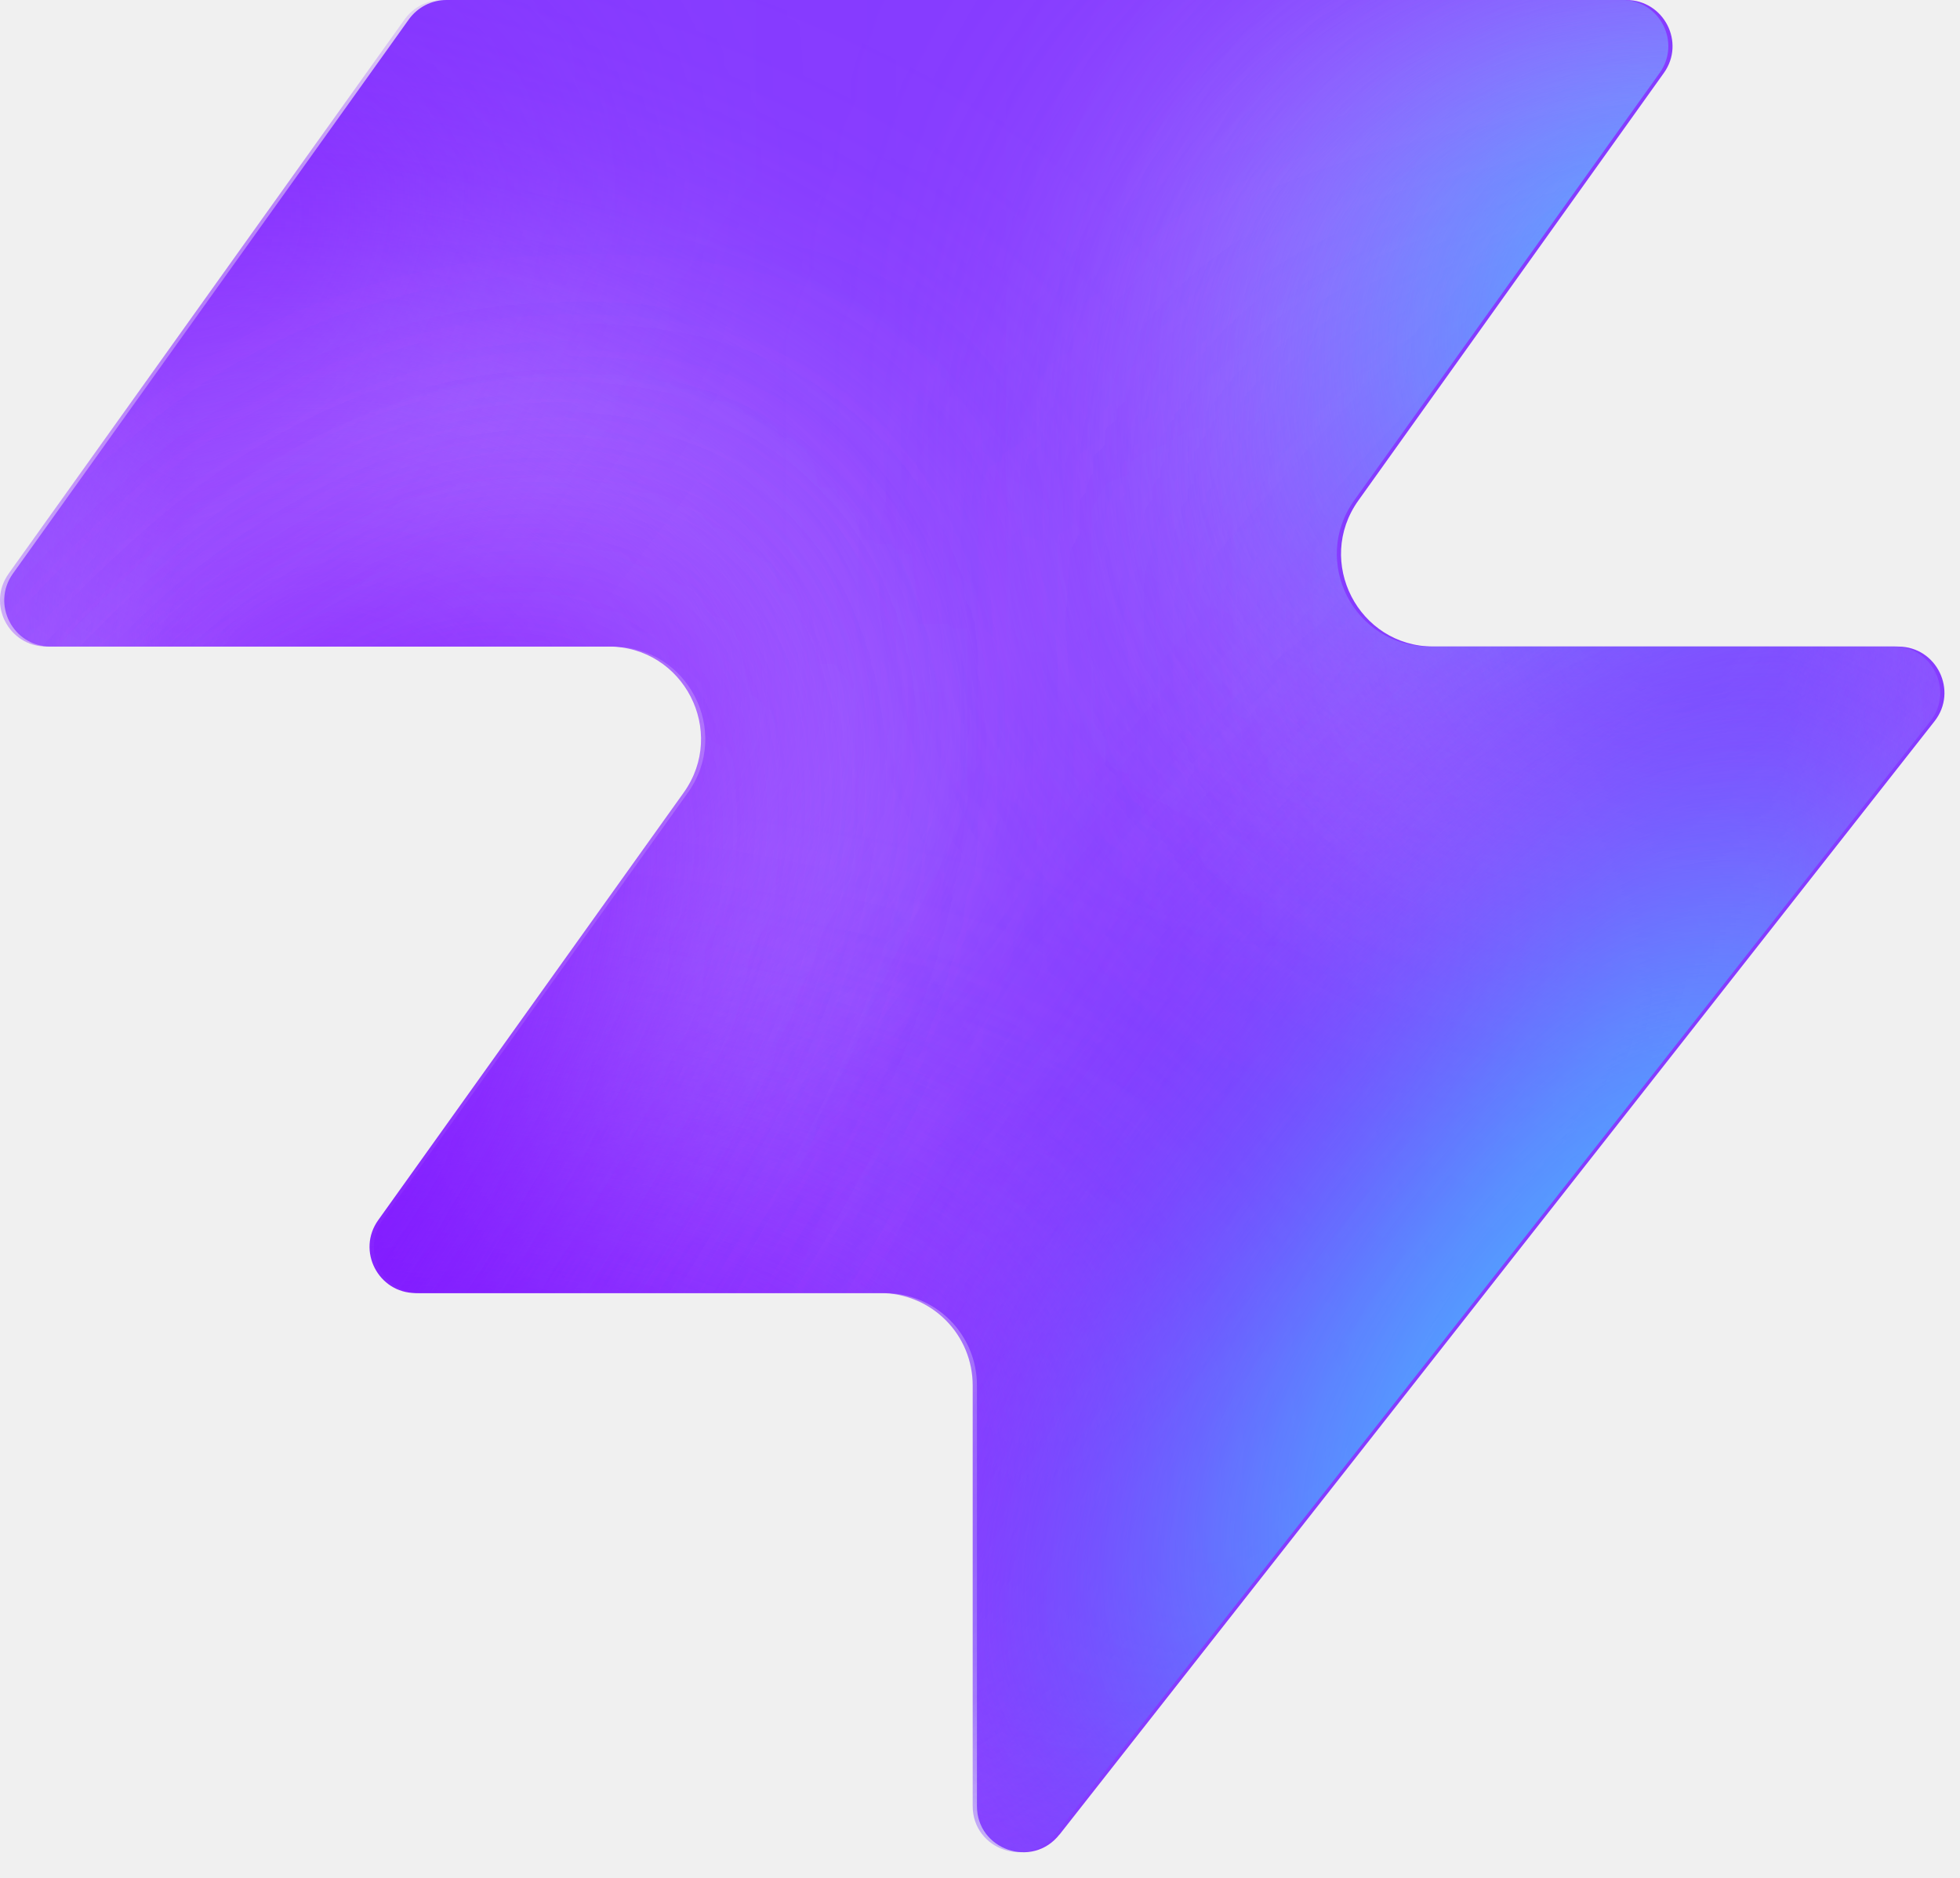
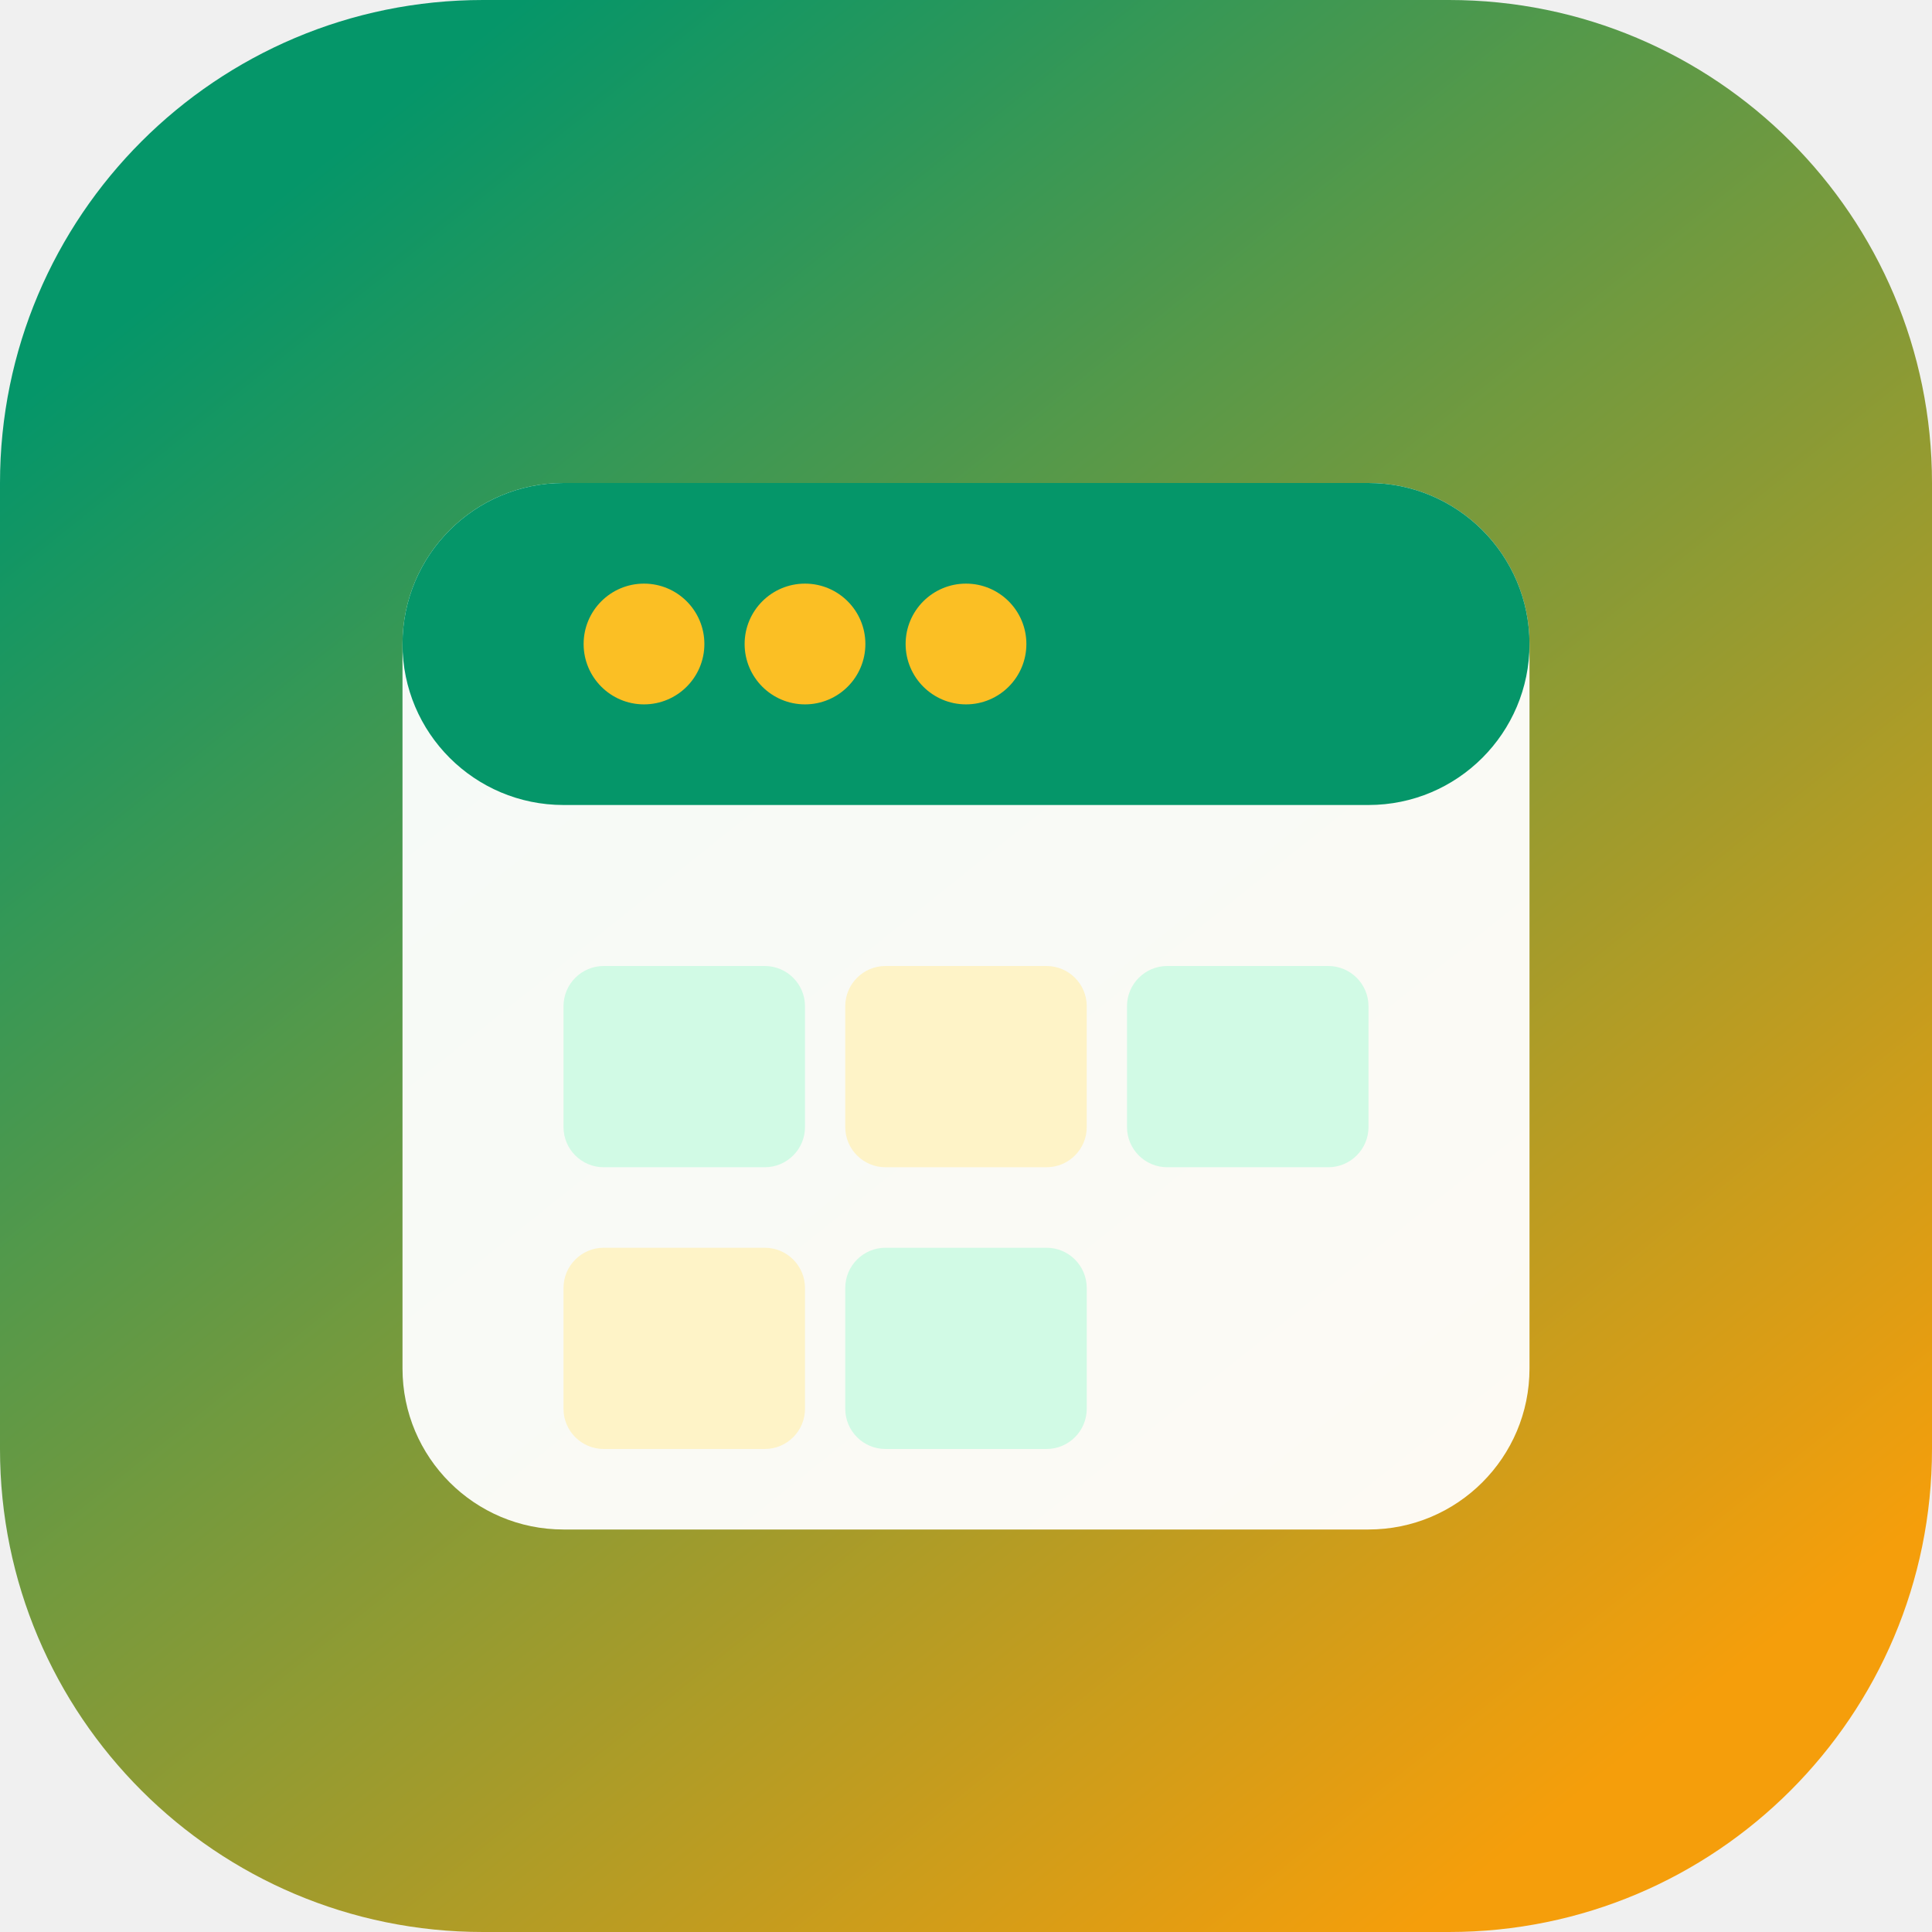
- <svg xmlns="http://www.w3.org/2000/svg" width="48" height="46" fill="none" viewBox="0 0 48 46">
-   <path fill="#863bff" d="M25.946 44.938c-.664.845-2.021.375-2.021-.698V33.937a2.26 2.26 0 0 0-2.262-2.262H10.287c-.92 0-1.456-1.04-.92-1.788l7.48-10.471c1.07-1.497 0-3.578-1.842-3.578H1.237c-.92 0-1.456-1.04-.92-1.788L10.013.474c.214-.297.556-.474.92-.474h28.894c.92 0 1.456 1.04.92 1.788l-7.48 10.471c-1.07 1.498 0 3.579 1.842 3.579h11.377c.943 0 1.473 1.088.89 1.83L25.947 44.94z" style="fill:#863bff;fill:color(display-p3 .525 .23 1);fill-opacity:1" />
-   <mask id="a" width="48" height="46" x="0" y="0" maskUnits="userSpaceOnUse" style="mask-type:alpha">
-     <path fill="#000" d="M25.842 44.938c-.664.844-2.021.375-2.021-.698V33.937a2.26 2.26 0 0 0-2.262-2.262H10.183c-.92 0-1.456-1.04-.92-1.788l7.48-10.471c1.07-1.498 0-3.579-1.842-3.579H1.133c-.92 0-1.456-1.04-.92-1.787L9.91.473c.214-.297.556-.474.92-.474h28.894c.92 0 1.456 1.04.92 1.788l-7.48 10.471c-1.07 1.498 0 3.578 1.842 3.578h11.377c.943 0 1.473 1.088.89 1.832L25.843 44.94z" style="fill:#000;fill-opacity:1" />
-   </mask>
-   <g mask="url(#a)">
-     <g filter="url(#b)">
-       <ellipse cx="5.508" cy="14.704" fill="#ede6ff" rx="5.508" ry="14.704" style="fill:#ede6ff;fill:color(display-p3 .927 .903 1);fill-opacity:1" transform="matrix(.00324 1 1 -.00324 -4.47 31.516)" />
-     </g>
-     <g filter="url(#c)">
-       <ellipse cx="10.399" cy="29.851" fill="#ede6ff" rx="10.399" ry="29.851" style="fill:#ede6ff;fill:color(display-p3 .927 .903 1);fill-opacity:1" transform="matrix(.00324 1 1 -.00324 -39.328 7.883)" />
-     </g>
-     <g filter="url(#d)">
-       <ellipse cx="5.508" cy="30.487" fill="#7e14ff" rx="5.508" ry="30.487" style="fill:#7e14ff;fill:color(display-p3 .492 .077 1);fill-opacity:1" transform="rotate(89.814 -25.913 -14.639)scale(1 -1)" />
-     </g>
-     <g filter="url(#e)">
-       <ellipse cx="5.508" cy="30.599" fill="#7e14ff" rx="5.508" ry="30.599" style="fill:#7e14ff;fill:color(display-p3 .492 .077 1);fill-opacity:1" transform="rotate(89.814 -32.644 -3.334)scale(1 -1)" />
-     </g>
-     <g filter="url(#f)">
-       <ellipse cx="5.508" cy="30.599" fill="#7e14ff" rx="5.508" ry="30.599" style="fill:#7e14ff;fill:color(display-p3 .492 .077 1);fill-opacity:1" transform="matrix(.00324 1 1 -.00324 -34.34 30.47)" />
-     </g>
-     <g filter="url(#g)">
-       <ellipse cx="14.072" cy="22.078" fill="#ede6ff" rx="14.072" ry="22.078" style="fill:#ede6ff;fill:color(display-p3 .927 .903 1);fill-opacity:1" transform="rotate(93.35 24.506 48.493)scale(-1 1)" />
-     </g>
-     <g filter="url(#h)">
-       <ellipse cx="3.47" cy="21.501" fill="#7e14ff" rx="3.47" ry="21.501" style="fill:#7e14ff;fill:color(display-p3 .492 .077 1);fill-opacity:1" transform="rotate(89.009 28.708 47.59)scale(-1 1)" />
-     </g>
-     <g filter="url(#i)">
-       <ellipse cx="3.47" cy="21.501" fill="#7e14ff" rx="3.47" ry="21.501" style="fill:#7e14ff;fill:color(display-p3 .492 .077 1);fill-opacity:1" transform="rotate(89.009 28.708 47.59)scale(-1 1)" />
-     </g>
-     <g filter="url(#j)">
-       <ellipse cx=".387" cy="8.972" fill="#7e14ff" rx="4.407" ry="29.108" style="fill:#7e14ff;fill:color(display-p3 .492 .077 1);fill-opacity:1" transform="rotate(39.51 .387 8.972)" />
-     </g>
-     <g filter="url(#k)">
-       <ellipse cx="47.523" cy="-6.092" fill="#7e14ff" rx="4.407" ry="29.108" style="fill:#7e14ff;fill:color(display-p3 .492 .077 1);fill-opacity:1" transform="rotate(37.892 47.523 -6.092)" />
-     </g>
-     <g filter="url(#l)">
-       <ellipse cx="41.412" cy="6.333" fill="#47bfff" rx="5.971" ry="9.665" style="fill:#47bfff;fill:color(display-p3 .28 .748 1);fill-opacity:1" transform="rotate(37.892 41.412 6.333)" />
-     </g>
-     <g filter="url(#m)">
-       <ellipse cx="-1.879" cy="38.332" fill="#7e14ff" rx="4.407" ry="29.108" style="fill:#7e14ff;fill:color(display-p3 .492 .077 1);fill-opacity:1" transform="rotate(37.892 -1.88 38.332)" />
-     </g>
-     <g filter="url(#n)">
-       <ellipse cx="-1.879" cy="38.332" fill="#7e14ff" rx="4.407" ry="29.108" style="fill:#7e14ff;fill:color(display-p3 .492 .077 1);fill-opacity:1" transform="rotate(37.892 -1.88 38.332)" />
-     </g>
-     <g filter="url(#o)">
-       <ellipse cx="35.651" cy="29.907" fill="#7e14ff" rx="4.407" ry="29.108" style="fill:#7e14ff;fill:color(display-p3 .492 .077 1);fill-opacity:1" transform="rotate(37.892 35.651 29.907)" />
-     </g>
-     <g filter="url(#p)">
-       <ellipse cx="38.418" cy="32.4" fill="#47bfff" rx="5.971" ry="15.297" style="fill:#47bfff;fill:color(display-p3 .28 .748 1);fill-opacity:1" transform="rotate(37.892 38.418 32.4)" />
-     </g>
-   </g>
+ <svg xmlns="http://www.w3.org/2000/svg" viewBox="0 0 48 48" fill="none">
  <defs>
-     <filter id="b" width="60.045" height="41.654" x="-19.77" y="16.149" color-interpolation-filters="sRGB" filterUnits="userSpaceOnUse">
-       <feFlood flood-opacity="0" result="BackgroundImageFix" />
-       <feBlend in="SourceGraphic" in2="BackgroundImageFix" result="shape" />
-       <feGaussianBlur result="effect1_foregroundBlur_2002_17158" stdDeviation="7.659" />
-     </filter>
-     <filter id="c" width="90.34" height="51.437" x="-54.613" y="-7.533" color-interpolation-filters="sRGB" filterUnits="userSpaceOnUse">
-       <feFlood flood-opacity="0" result="BackgroundImageFix" />
-       <feBlend in="SourceGraphic" in2="BackgroundImageFix" result="shape" />
-       <feGaussianBlur result="effect1_foregroundBlur_2002_17158" stdDeviation="7.659" />
-     </filter>
-     <filter id="d" width="79.355" height="29.4" x="-49.64" y="2.03" color-interpolation-filters="sRGB" filterUnits="userSpaceOnUse">
-       <feFlood flood-opacity="0" result="BackgroundImageFix" />
-       <feBlend in="SourceGraphic" in2="BackgroundImageFix" result="shape" />
-       <feGaussianBlur result="effect1_foregroundBlur_2002_17158" stdDeviation="4.596" />
-     </filter>
-     <filter id="e" width="79.579" height="29.4" x="-45.045" y="20.029" color-interpolation-filters="sRGB" filterUnits="userSpaceOnUse">
-       <feFlood flood-opacity="0" result="BackgroundImageFix" />
-       <feBlend in="SourceGraphic" in2="BackgroundImageFix" result="shape" />
-       <feGaussianBlur result="effect1_foregroundBlur_2002_17158" stdDeviation="4.596" />
-     </filter>
-     <filter id="f" width="79.579" height="29.4" x="-43.513" y="21.178" color-interpolation-filters="sRGB" filterUnits="userSpaceOnUse">
-       <feFlood flood-opacity="0" result="BackgroundImageFix" />
-       <feBlend in="SourceGraphic" in2="BackgroundImageFix" result="shape" />
-       <feGaussianBlur result="effect1_foregroundBlur_2002_17158" stdDeviation="4.596" />
-     </filter>
-     <filter id="g" width="74.749" height="58.852" x="15.756" y="-17.901" color-interpolation-filters="sRGB" filterUnits="userSpaceOnUse">
-       <feFlood flood-opacity="0" result="BackgroundImageFix" />
-       <feBlend in="SourceGraphic" in2="BackgroundImageFix" result="shape" />
-       <feGaussianBlur result="effect1_foregroundBlur_2002_17158" stdDeviation="7.659" />
-     </filter>
-     <filter id="h" width="61.377" height="25.362" x="23.548" y="2.284" color-interpolation-filters="sRGB" filterUnits="userSpaceOnUse">
-       <feFlood flood-opacity="0" result="BackgroundImageFix" />
-       <feBlend in="SourceGraphic" in2="BackgroundImageFix" result="shape" />
-       <feGaussianBlur result="effect1_foregroundBlur_2002_17158" stdDeviation="4.596" />
-     </filter>
-     <filter id="i" width="61.377" height="25.362" x="23.548" y="2.284" color-interpolation-filters="sRGB" filterUnits="userSpaceOnUse">
-       <feFlood flood-opacity="0" result="BackgroundImageFix" />
-       <feBlend in="SourceGraphic" in2="BackgroundImageFix" result="shape" />
-       <feGaussianBlur result="effect1_foregroundBlur_2002_17158" stdDeviation="4.596" />
-     </filter>
-     <filter id="j" width="56.045" height="63.649" x="-27.636" y="-22.853" color-interpolation-filters="sRGB" filterUnits="userSpaceOnUse">
-       <feFlood flood-opacity="0" result="BackgroundImageFix" />
-       <feBlend in="SourceGraphic" in2="BackgroundImageFix" result="shape" />
-       <feGaussianBlur result="effect1_foregroundBlur_2002_17158" stdDeviation="4.596" />
-     </filter>
-     <filter id="k" width="54.814" height="64.646" x="20.116" y="-38.415" color-interpolation-filters="sRGB" filterUnits="userSpaceOnUse">
-       <feFlood flood-opacity="0" result="BackgroundImageFix" />
-       <feBlend in="SourceGraphic" in2="BackgroundImageFix" result="shape" />
-       <feGaussianBlur result="effect1_foregroundBlur_2002_17158" stdDeviation="4.596" />
-     </filter>
-     <filter id="l" width="33.541" height="35.313" x="24.641" y="-11.323" color-interpolation-filters="sRGB" filterUnits="userSpaceOnUse">
-       <feFlood flood-opacity="0" result="BackgroundImageFix" />
-       <feBlend in="SourceGraphic" in2="BackgroundImageFix" result="shape" />
-       <feGaussianBlur result="effect1_foregroundBlur_2002_17158" stdDeviation="4.596" />
-     </filter>
-     <filter id="m" width="54.814" height="64.646" x="-29.286" y="6.009" color-interpolation-filters="sRGB" filterUnits="userSpaceOnUse">
-       <feFlood flood-opacity="0" result="BackgroundImageFix" />
-       <feBlend in="SourceGraphic" in2="BackgroundImageFix" result="shape" />
-       <feGaussianBlur result="effect1_foregroundBlur_2002_17158" stdDeviation="4.596" />
-     </filter>
-     <filter id="n" width="54.814" height="64.646" x="-29.286" y="6.009" color-interpolation-filters="sRGB" filterUnits="userSpaceOnUse">
-       <feFlood flood-opacity="0" result="BackgroundImageFix" />
-       <feBlend in="SourceGraphic" in2="BackgroundImageFix" result="shape" />
-       <feGaussianBlur result="effect1_foregroundBlur_2002_17158" stdDeviation="4.596" />
-     </filter>
-     <filter id="o" width="54.814" height="64.646" x="8.244" y="-2.416" color-interpolation-filters="sRGB" filterUnits="userSpaceOnUse">
-       <feFlood flood-opacity="0" result="BackgroundImageFix" />
-       <feBlend in="SourceGraphic" in2="BackgroundImageFix" result="shape" />
-       <feGaussianBlur result="effect1_foregroundBlur_2002_17158" stdDeviation="4.596" />
-     </filter>
-     <filter id="p" width="39.409" height="43.623" x="18.713" y="10.588" color-interpolation-filters="sRGB" filterUnits="userSpaceOnUse">
-       <feFlood flood-opacity="0" result="BackgroundImageFix" />
-       <feBlend in="SourceGraphic" in2="BackgroundImageFix" result="shape" />
-       <feGaussianBlur result="effect1_foregroundBlur_2002_17158" stdDeviation="4.596" />
-     </filter>
+     <linearGradient id="g" x1="8" y1="4" x2="40" y2="44" gradientUnits="userSpaceOnUse">
+       <stop stop-color="#059669" />
+       <stop offset="1" stop-color="#f59e0b" />
+     </linearGradient>
  </defs>
+   <rect width="48" height="48" rx="12" fill="url(#g)" />
+   <rect x="10" y="12" width="28" height="26" rx="4" fill="white" fill-opacity="0.95" />
+   <rect x="10" y="12" width="28" height="8" rx="4" fill="#059669" />
+   <circle cx="16" cy="16" r="1.5" fill="#fbbf24" />
+   <circle cx="20" cy="16" r="1.5" fill="#fbbf24" />
+   <circle cx="24" cy="16" r="1.5" fill="#fbbf24" />
+   <rect x="14" y="24" width="6" height="5" rx="1" fill="#d1fae5" />
+   <rect x="21" y="24" width="6" height="5" rx="1" fill="#fef3c7" />
+   <rect x="28" y="24" width="6" height="5" rx="1" fill="#d1fae5" />
+   <rect x="14" y="31" width="6" height="5" rx="1" fill="#fef3c7" />
+   <rect x="21" y="31" width="6" height="5" rx="1" fill="#d1fae5" />
</svg>
